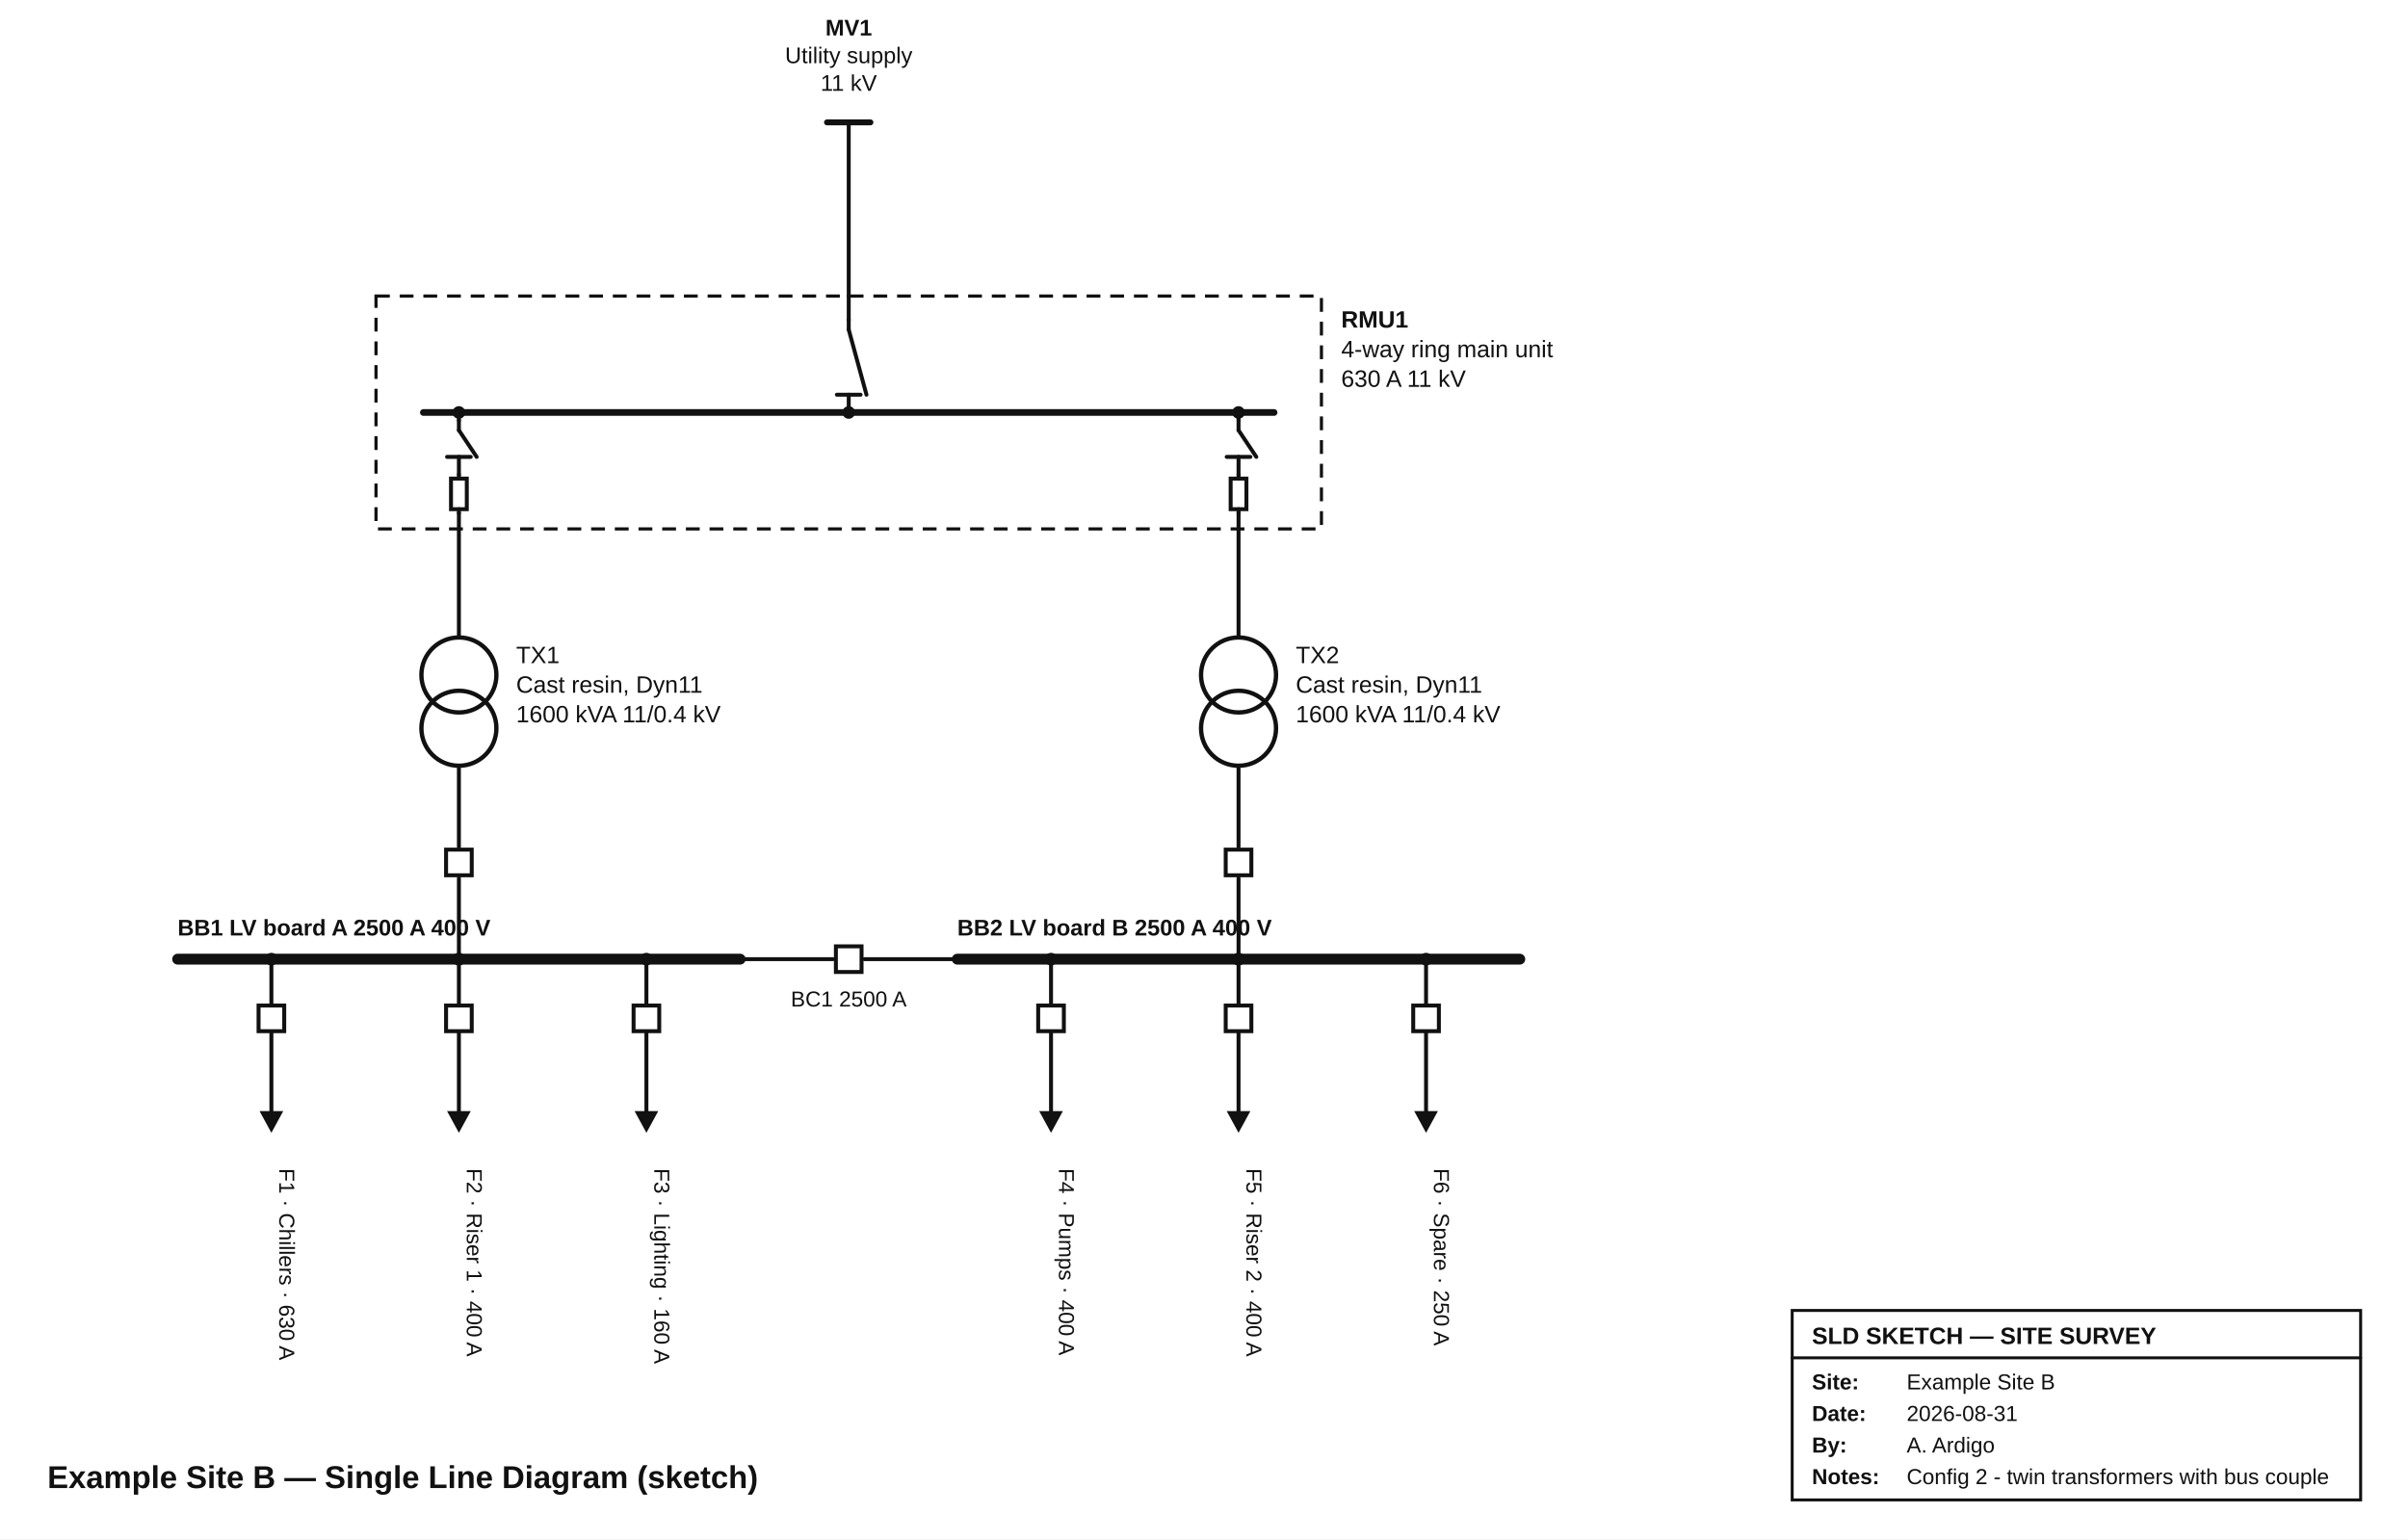
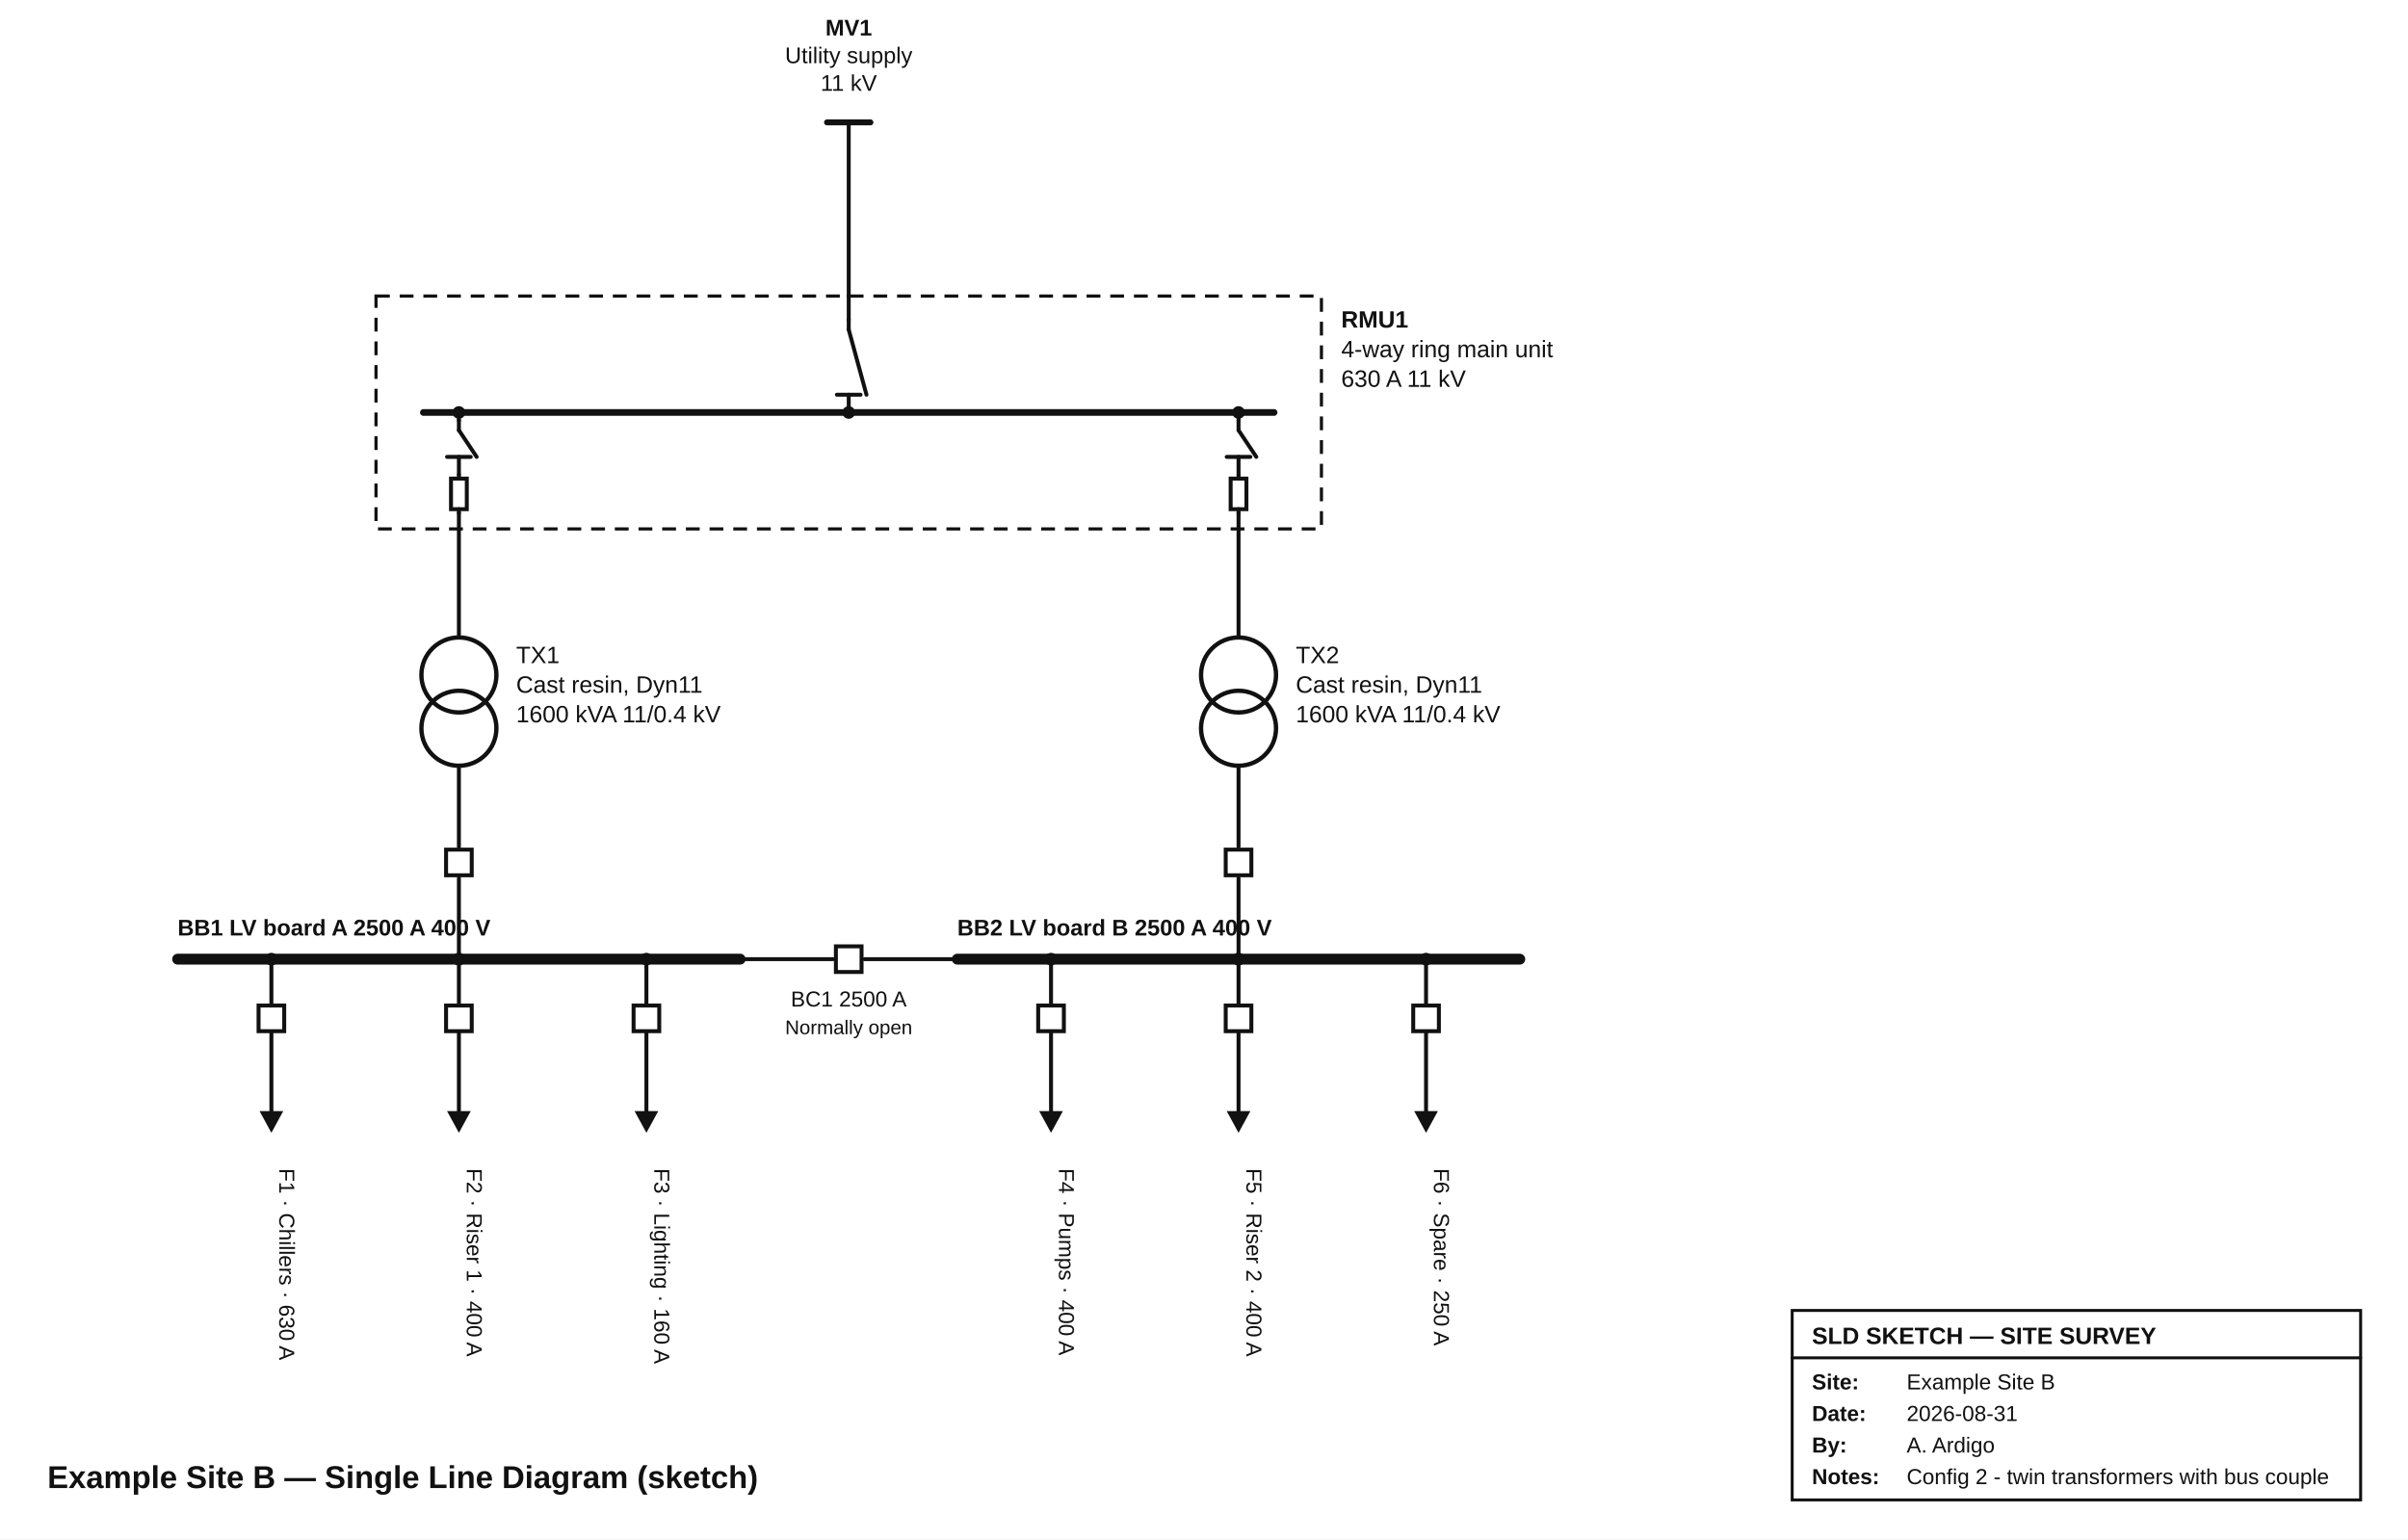
<svg xmlns="http://www.w3.org/2000/svg" width="1220" height="780" viewBox="0 0 1220 780">
  <rect width="100%" height="100%" fill="white" />
  <text x="24.0" y="754.0" font-family="Arial, Helvetica, sans-serif" font-size="16" fill="#111" text-anchor="start" font-weight="bold">Example Site B — Single Line Diagram (sketch)</text>
  <rect x="190.5" y="150.0" width="479.0" height="118.0" fill="none" stroke="#111" stroke-width="1.6" stroke-dasharray="7 5" />
  <line x1="214.5" y1="209.0" x2="645.5" y2="209.0" stroke="#111" stroke-width="3.4" stroke-linecap="round" />
  <line x1="430.0" y1="162.0" x2="430.0" y2="167.0" stroke="#111" stroke-width="2" stroke-linecap="round" />
  <line x1="430.0" y1="167.0" x2="439.0" y2="200.0" stroke="#111" stroke-width="2" stroke-linecap="round" />
  <line x1="424.0" y1="200.0" x2="436.0" y2="200.0" stroke="#111" stroke-width="2" stroke-linecap="round" />
  <line x1="430.0" y1="200.0" x2="430.0" y2="209.0" stroke="#111" stroke-width="2" stroke-linecap="round" />
  <line x1="430.0" y1="150.0" x2="430.0" y2="162.0" stroke="#111" stroke-width="2" stroke-linecap="round" />
  <circle cx="430.0" cy="209.0" r="3.2" fill="#111" />
  <line x1="232.5" y1="213.0" x2="232.5" y2="218.0" stroke="#111" stroke-width="2" stroke-linecap="round" />
  <line x1="232.5" y1="218.0" x2="241.5" y2="231.5" stroke="#111" stroke-width="2" stroke-linecap="round" />
  <line x1="226.5" y1="231.5" x2="238.5" y2="231.5" stroke="#111" stroke-width="2" stroke-linecap="round" />
  <line x1="232.5" y1="231.5" x2="232.5" y2="240.5" stroke="#111" stroke-width="2" stroke-linecap="round" />
  <rect x="228.5" y="242.5" width="8.0" height="15.5" fill="none" stroke="#111" stroke-width="2" />
  <line x1="232.5" y1="240.5" x2="232.5" y2="242.5" stroke="#111" stroke-width="2" stroke-linecap="round" />
  <line x1="232.5" y1="258.0" x2="232.5" y2="260.0" stroke="#111" stroke-width="2" stroke-linecap="round" />
  <line x1="232.5" y1="209.0" x2="232.5" y2="213.0" stroke="#111" stroke-width="2" stroke-linecap="round" />
  <line x1="232.5" y1="260.0" x2="232.5" y2="268.0" stroke="#111" stroke-width="2" stroke-linecap="round" />
  <circle cx="232.5" cy="209.0" r="3.2" fill="#111" />
  <line x1="627.5" y1="213.0" x2="627.5" y2="218.0" stroke="#111" stroke-width="2" stroke-linecap="round" />
  <line x1="627.5" y1="218.0" x2="636.5" y2="231.5" stroke="#111" stroke-width="2" stroke-linecap="round" />
  <line x1="621.5" y1="231.5" x2="633.5" y2="231.5" stroke="#111" stroke-width="2" stroke-linecap="round" />
  <line x1="627.5" y1="231.5" x2="627.5" y2="240.5" stroke="#111" stroke-width="2" stroke-linecap="round" />
  <rect x="623.5" y="242.5" width="8.0" height="15.5" fill="none" stroke="#111" stroke-width="2" />
  <line x1="627.5" y1="240.5" x2="627.5" y2="242.5" stroke="#111" stroke-width="2" stroke-linecap="round" />
  <line x1="627.5" y1="258.0" x2="627.5" y2="260.0" stroke="#111" stroke-width="2" stroke-linecap="round" />
  <line x1="627.5" y1="209.0" x2="627.5" y2="213.0" stroke="#111" stroke-width="2" stroke-linecap="round" />
  <line x1="627.5" y1="260.0" x2="627.5" y2="268.0" stroke="#111" stroke-width="2" stroke-linecap="round" />
  <circle cx="627.5" cy="209.0" r="3.2" fill="#111" />
  <text x="679.5" y="166.0" font-family="Arial, Helvetica, sans-serif" font-size="12" fill="#111" text-anchor="start" font-weight="bold">RMU1</text>
  <text x="679.5" y="181.0" font-family="Arial, Helvetica, sans-serif" font-size="12" fill="#111" text-anchor="start">4-way ring main unit</text>
  <text x="679.5" y="196.0" font-family="Arial, Helvetica, sans-serif" font-size="12" fill="#111" text-anchor="start">630 A 11 kV</text>
  <line x1="419.0" y1="62.0" x2="441.0" y2="62.0" stroke="#111" stroke-width="3" stroke-linecap="round" />
  <text x="430.0" y="18.0" font-family="Arial, Helvetica, sans-serif" font-size="11.5" fill="#111" text-anchor="middle" font-weight="bold">MV1</text>
  <text x="430.0" y="32.0" font-family="Arial, Helvetica, sans-serif" font-size="11.5" fill="#111" text-anchor="middle">Utility supply</text>
  <text x="430.0" y="46.0" font-family="Arial, Helvetica, sans-serif" font-size="11.5" fill="#111" text-anchor="middle">11 kV</text>
  <line x1="430.0" y1="62.0" x2="430.0" y2="150.0" stroke="#111" stroke-width="2" stroke-linecap="round" />
  <circle cx="232.5" cy="342.0" r="19" fill="none" stroke="#111" stroke-width="2.2" />
  <circle cx="232.5" cy="369.0" r="19" fill="none" stroke="#111" stroke-width="2.2" />
  <text x="261.5" y="336.0" font-family="Arial, Helvetica, sans-serif" font-size="12" fill="#111" text-anchor="start">TX1</text>
  <text x="261.5" y="351.0" font-family="Arial, Helvetica, sans-serif" font-size="12" fill="#111" text-anchor="start">Cast resin, Dyn11</text>
  <text x="261.5" y="366.0" font-family="Arial, Helvetica, sans-serif" font-size="12" fill="#111" text-anchor="start">1600 kVA 11/0.4 kV</text>
  <line x1="232.5" y1="268.0" x2="232.5" y2="323.0" stroke="#111" stroke-width="2" stroke-linecap="round" />
  <line x1="232.5" y1="388.0" x2="232.5" y2="429.0" stroke="#111" stroke-width="2" stroke-linecap="round" />
  <rect x="226.0" y="430.5" width="13.0" height="13.0" fill="white" stroke="#111" stroke-width="2" />
  <line x1="232.5" y1="445.0" x2="232.5" y2="486.0" stroke="#111" stroke-width="2" stroke-linecap="round" />
  <circle cx="232.5" cy="486.0" r="3.2" fill="#111" />
  <circle cx="627.5" cy="342.0" r="19" fill="none" stroke="#111" stroke-width="2.2" />
  <circle cx="627.5" cy="369.0" r="19" fill="none" stroke="#111" stroke-width="2.2" />
  <text x="656.5" y="336.0" font-family="Arial, Helvetica, sans-serif" font-size="12" fill="#111" text-anchor="start">TX2</text>
  <text x="656.5" y="351.0" font-family="Arial, Helvetica, sans-serif" font-size="12" fill="#111" text-anchor="start">Cast resin, Dyn11</text>
  <text x="656.5" y="366.0" font-family="Arial, Helvetica, sans-serif" font-size="12" fill="#111" text-anchor="start">1600 kVA 11/0.4 kV</text>
  <line x1="627.5" y1="268.0" x2="627.5" y2="323.0" stroke="#111" stroke-width="2" stroke-linecap="round" />
  <line x1="627.5" y1="388.0" x2="627.5" y2="429.0" stroke="#111" stroke-width="2" stroke-linecap="round" />
  <rect x="621.0" y="430.5" width="13.0" height="13.0" fill="white" stroke="#111" stroke-width="2" />
  <line x1="627.5" y1="445.0" x2="627.5" y2="486.0" stroke="#111" stroke-width="2" stroke-linecap="round" />
  <circle cx="627.5" cy="486.0" r="3.2" fill="#111" />
  <line x1="90.0" y1="486.0" x2="375.0" y2="486.0" stroke="#111" stroke-width="5.5" stroke-linecap="round" />
  <text x="90.0" y="474.0" font-family="Arial, Helvetica, sans-serif" font-size="11.5" fill="#111" text-anchor="start" font-weight="bold">BB1 LV board A 2500 A 400 V</text>
  <line x1="485.0" y1="486.0" x2="770.0" y2="486.0" stroke="#111" stroke-width="5.5" stroke-linecap="round" />
  <text x="485.0" y="474.0" font-family="Arial, Helvetica, sans-serif" font-size="11.5" fill="#111" text-anchor="start" font-weight="bold">BB2 LV board B 2500 A 400 V</text>
  <line x1="375.0" y1="486.0" x2="422.0" y2="486.0" stroke="#111" stroke-width="2" stroke-linecap="round" />
  <rect x="423.5" y="479.5" width="13.0" height="13.0" fill="white" stroke="#111" stroke-width="2" />
  <line x1="438.0" y1="486.0" x2="485.0" y2="486.0" stroke="#111" stroke-width="2" stroke-linecap="round" />
  <text x="430.0" y="510.0" font-family="Arial, Helvetica, sans-serif" font-size="11" fill="#111" text-anchor="middle">BC1 2500 A</text>
+   <text x="430.0" y="524.0" font-family="Arial, Helvetica, sans-serif" font-size="10" fill="#111" text-anchor="middle">Normally open</text>
  <line x1="137.5" y1="486.0" x2="137.5" y2="509.0" stroke="#111" stroke-width="2" stroke-linecap="round" />
  <circle cx="137.5" cy="486.0" r="3.2" fill="#111" />
  <rect x="131.0" y="509.5" width="13.0" height="13.0" fill="white" stroke="#111" stroke-width="2" />
  <line x1="137.5" y1="523.0" x2="137.5" y2="564.0" stroke="#111" stroke-width="2" stroke-linecap="round" />
  <polygon points="131.5,563.0 143.5,563.0 137.5,574.0" fill="#111" />
  <text x="0" y="0" transform="translate(141.5,592.0) rotate(90)" font-family="Arial, Helvetica, sans-serif" font-size="11" fill="#111" text-anchor="start">F1 · Chillers · 630 A</text>
  <line x1="232.5" y1="486.0" x2="232.5" y2="509.0" stroke="#111" stroke-width="2" stroke-linecap="round" />
  <circle cx="232.5" cy="486.0" r="3.2" fill="#111" />
  <rect x="226.0" y="509.5" width="13.0" height="13.0" fill="white" stroke="#111" stroke-width="2" />
  <line x1="232.5" y1="523.0" x2="232.5" y2="564.0" stroke="#111" stroke-width="2" stroke-linecap="round" />
  <polygon points="226.5,563.0 238.5,563.0 232.5,574.0" fill="#111" />
  <text x="0" y="0" transform="translate(236.5,592.0) rotate(90)" font-family="Arial, Helvetica, sans-serif" font-size="11" fill="#111" text-anchor="start">F2 · Riser 1 · 400 A</text>
  <line x1="327.5" y1="486.0" x2="327.5" y2="509.0" stroke="#111" stroke-width="2" stroke-linecap="round" />
  <circle cx="327.5" cy="486.0" r="3.2" fill="#111" />
  <rect x="321.0" y="509.5" width="13.0" height="13.0" fill="white" stroke="#111" stroke-width="2" />
  <line x1="327.5" y1="523.0" x2="327.5" y2="564.0" stroke="#111" stroke-width="2" stroke-linecap="round" />
  <polygon points="321.5,563.0 333.5,563.0 327.5,574.0" fill="#111" />
  <text x="0" y="0" transform="translate(331.5,592.0) rotate(90)" font-family="Arial, Helvetica, sans-serif" font-size="11" fill="#111" text-anchor="start">F3 · Lighting · 160 A</text>
  <line x1="532.5" y1="486.0" x2="532.5" y2="509.0" stroke="#111" stroke-width="2" stroke-linecap="round" />
  <circle cx="532.5" cy="486.0" r="3.2" fill="#111" />
  <rect x="526.0" y="509.5" width="13.0" height="13.0" fill="white" stroke="#111" stroke-width="2" />
  <line x1="532.5" y1="523.0" x2="532.5" y2="564.0" stroke="#111" stroke-width="2" stroke-linecap="round" />
  <polygon points="526.5,563.0 538.5,563.0 532.5,574.0" fill="#111" />
  <text x="0" y="0" transform="translate(536.5,592.0) rotate(90)" font-family="Arial, Helvetica, sans-serif" font-size="11" fill="#111" text-anchor="start">F4 · Pumps · 400 A</text>
  <line x1="627.5" y1="486.0" x2="627.5" y2="509.0" stroke="#111" stroke-width="2" stroke-linecap="round" />
  <circle cx="627.5" cy="486.0" r="3.2" fill="#111" />
  <rect x="621.0" y="509.5" width="13.0" height="13.0" fill="white" stroke="#111" stroke-width="2" />
  <line x1="627.5" y1="523.0" x2="627.5" y2="564.0" stroke="#111" stroke-width="2" stroke-linecap="round" />
  <polygon points="621.5,563.0 633.5,563.0 627.5,574.0" fill="#111" />
  <text x="0" y="0" transform="translate(631.5,592.0) rotate(90)" font-family="Arial, Helvetica, sans-serif" font-size="11" fill="#111" text-anchor="start">F5 · Riser 2 · 400 A</text>
  <line x1="722.5" y1="486.0" x2="722.5" y2="509.0" stroke="#111" stroke-width="2" stroke-linecap="round" />
  <circle cx="722.5" cy="486.0" r="3.2" fill="#111" />
  <rect x="716.0" y="509.5" width="13.0" height="13.0" fill="white" stroke="#111" stroke-width="2" />
  <line x1="722.5" y1="523.0" x2="722.5" y2="564.0" stroke="#111" stroke-width="2" stroke-linecap="round" />
  <polygon points="716.5,563.0 728.5,563.0 722.5,574.0" fill="#111" />
  <text x="0" y="0" transform="translate(726.5,592.0) rotate(90)" font-family="Arial, Helvetica, sans-serif" font-size="11" fill="#111" text-anchor="start">F6 · Spare · 250 A</text>
  <rect x="908.0" y="664.0" width="288.0" height="96.0" fill="none" stroke="#111" stroke-width="1.5" />
  <line x1="908.0" y1="688.0" x2="1196.0" y2="688.0" stroke="#111" stroke-width="1.5" stroke-linecap="round" />
  <text x="918.0" y="681.0" font-family="Arial, Helvetica, sans-serif" font-size="12" fill="#111" text-anchor="start" font-weight="bold">SLD SKETCH — SITE SURVEY</text>
  <text x="918.0" y="704.0" font-family="Arial, Helvetica, sans-serif" font-size="11" fill="#111" text-anchor="start" font-weight="bold">Site:</text>
  <text x="966.0" y="704.0" font-family="Arial, Helvetica, sans-serif" font-size="11" fill="#111" text-anchor="start">Example Site B</text>
  <text x="918.0" y="720.0" font-family="Arial, Helvetica, sans-serif" font-size="11" fill="#111" text-anchor="start" font-weight="bold">Date:</text>
  <text x="966.0" y="720.0" font-family="Arial, Helvetica, sans-serif" font-size="11" fill="#111" text-anchor="start">2026-08-31</text>
  <text x="918.0" y="736.0" font-family="Arial, Helvetica, sans-serif" font-size="11" fill="#111" text-anchor="start" font-weight="bold">By:</text>
  <text x="966.0" y="736.0" font-family="Arial, Helvetica, sans-serif" font-size="11" fill="#111" text-anchor="start">A. Ardigo</text>
  <text x="918.0" y="752.0" font-family="Arial, Helvetica, sans-serif" font-size="11" fill="#111" text-anchor="start" font-weight="bold">Notes:</text>
  <text x="966.0" y="752.0" font-family="Arial, Helvetica, sans-serif" font-size="11" fill="#111" text-anchor="start">Config 2 - twin transformers with bus couple</text>
</svg>
